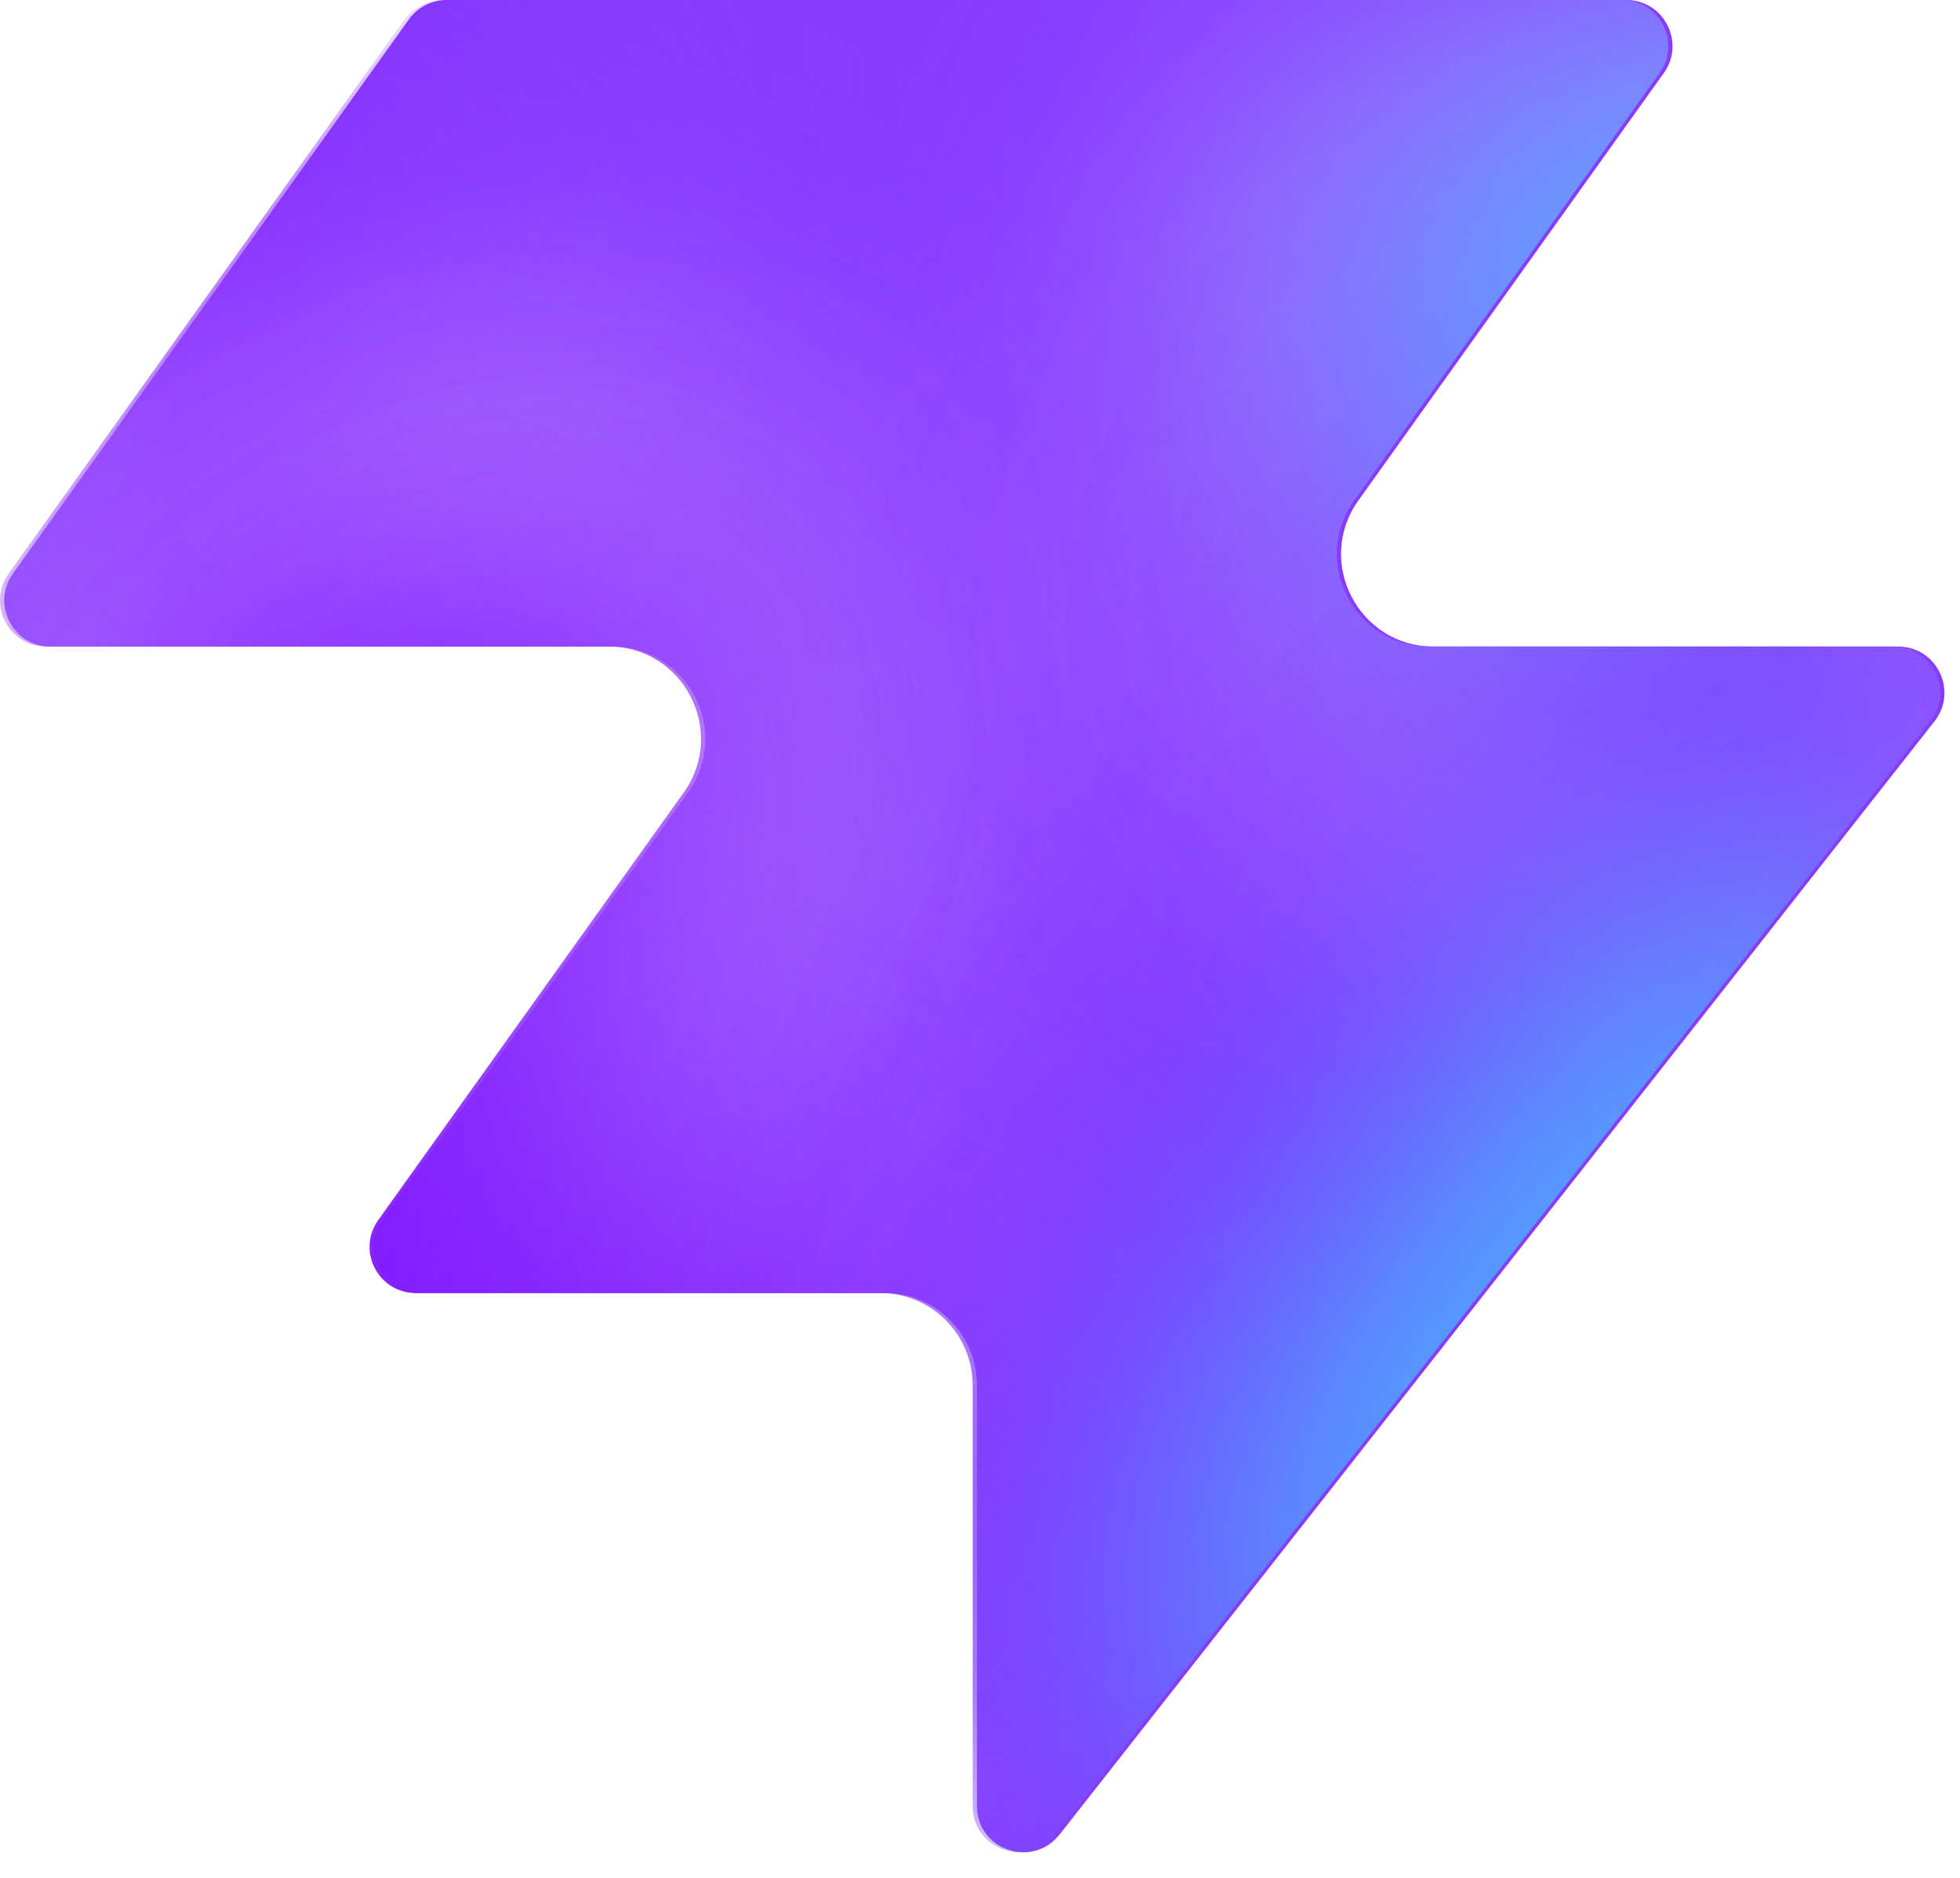
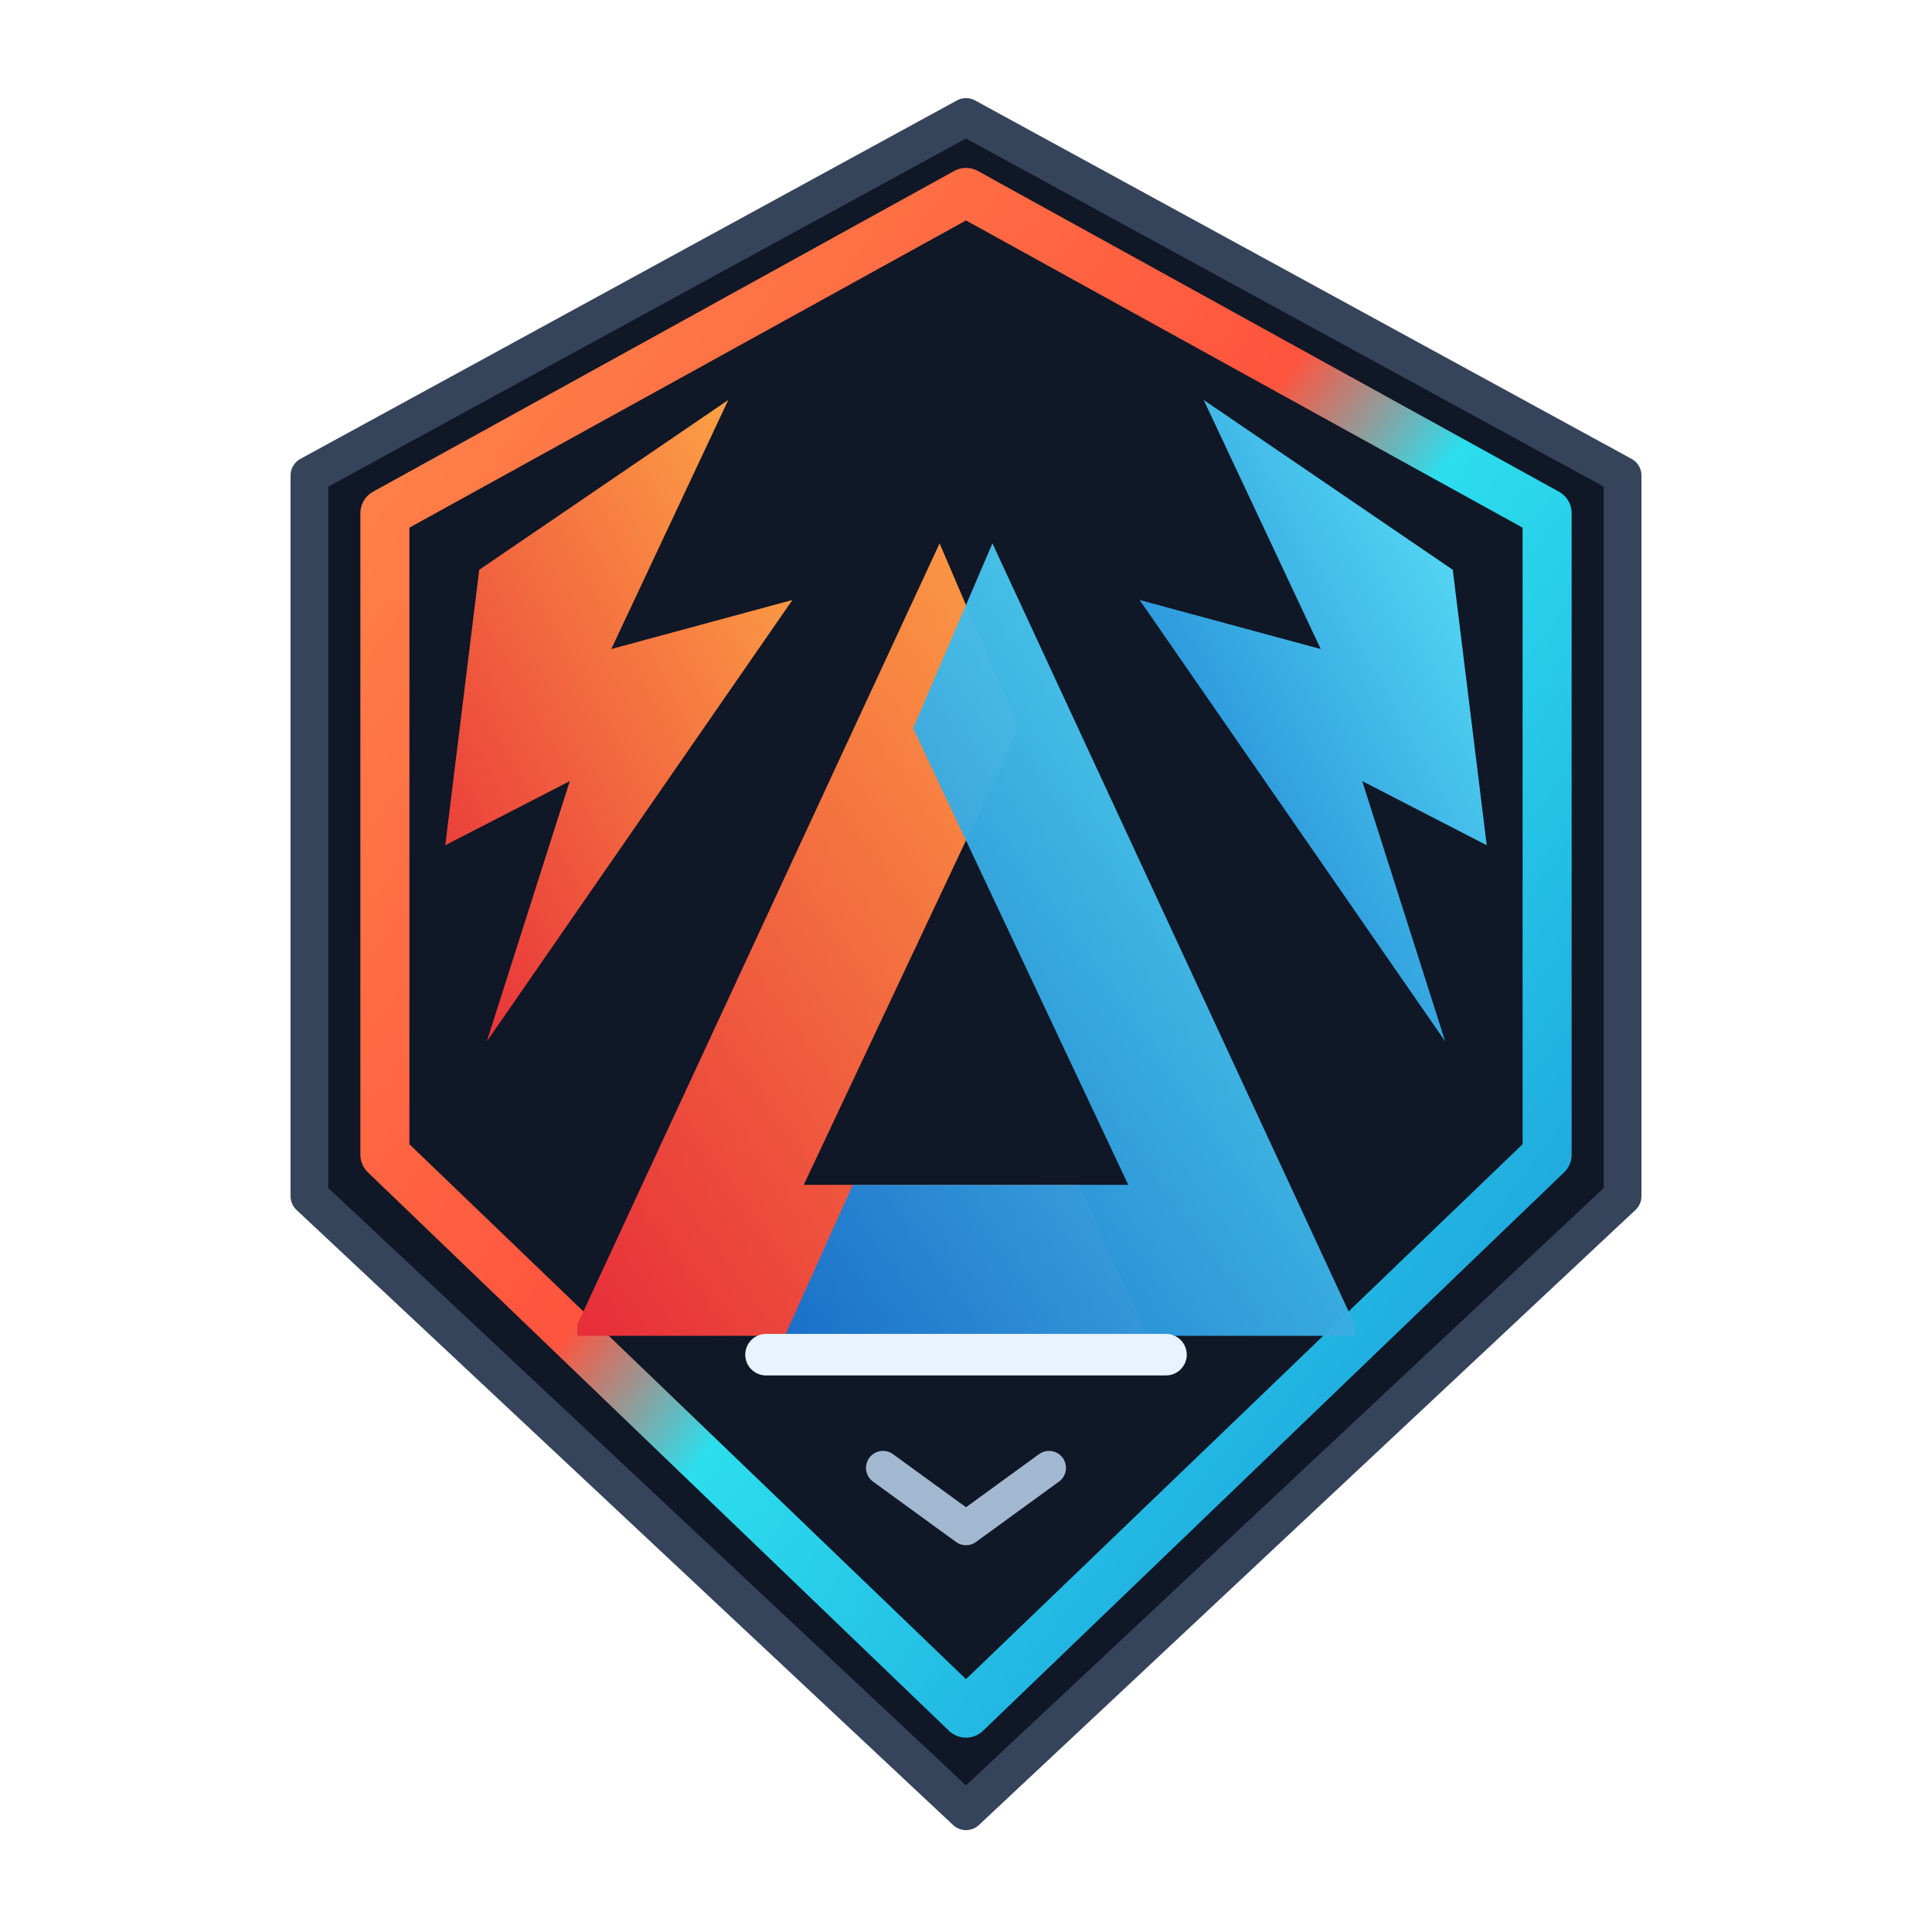
- <svg xmlns="http://www.w3.org/2000/svg" width="48" height="46" fill="none" viewBox="0 0 48 46">
-   <path fill="#863bff" d="M25.946 44.938c-.664.845-2.021.375-2.021-.698V33.937a2.26 2.26 0 0 0-2.262-2.262H10.287c-.92 0-1.456-1.04-.92-1.788l7.48-10.471c1.07-1.497 0-3.578-1.842-3.578H1.237c-.92 0-1.456-1.04-.92-1.788L10.013.474c.214-.297.556-.474.92-.474h28.894c.92 0 1.456 1.04.92 1.788l-7.48 10.471c-1.07 1.498 0 3.579 1.842 3.579h11.377c.943 0 1.473 1.088.89 1.83L25.947 44.94z" style="fill:#863bff;fill:color(display-p3 .525 .23 1);fill-opacity:1" />
-   <mask id="a" width="48" height="46" x="0" y="0" maskUnits="userSpaceOnUse" style="mask-type:alpha">
-     <path fill="#000" d="M25.842 44.938c-.664.844-2.021.375-2.021-.698V33.937a2.26 2.26 0 0 0-2.262-2.262H10.183c-.92 0-1.456-1.04-.92-1.788l7.48-10.471c1.07-1.498 0-3.579-1.842-3.579H1.133c-.92 0-1.456-1.04-.92-1.787L9.91.473c.214-.297.556-.474.92-.474h28.894c.92 0 1.456 1.04.92 1.788l-7.48 10.471c-1.07 1.498 0 3.578 1.842 3.578h11.377c.943 0 1.473 1.088.89 1.832L25.843 44.94z" style="fill:#000;fill-opacity:1" />
-   </mask>
-   <g mask="url(#a)">
-     <g filter="url(#b)">
-       <ellipse cx="5.508" cy="14.704" fill="#ede6ff" rx="5.508" ry="14.704" style="fill:#ede6ff;fill:color(display-p3 .927 .903 1);fill-opacity:1" transform="matrix(.00324 1 1 -.00324 -4.47 31.516)" />
-     </g>
-     <g filter="url(#c)">
-       <ellipse cx="10.399" cy="29.851" fill="#ede6ff" rx="10.399" ry="29.851" style="fill:#ede6ff;fill:color(display-p3 .927 .903 1);fill-opacity:1" transform="matrix(.00324 1 1 -.00324 -39.328 7.883)" />
-     </g>
-     <g filter="url(#d)">
-       <ellipse cx="5.508" cy="30.487" fill="#7e14ff" rx="5.508" ry="30.487" style="fill:#7e14ff;fill:color(display-p3 .492 .077 1);fill-opacity:1" transform="rotate(89.814 -25.913 -14.639)scale(1 -1)" />
-     </g>
-     <g filter="url(#e)">
-       <ellipse cx="5.508" cy="30.599" fill="#7e14ff" rx="5.508" ry="30.599" style="fill:#7e14ff;fill:color(display-p3 .492 .077 1);fill-opacity:1" transform="rotate(89.814 -32.644 -3.334)scale(1 -1)" />
-     </g>
-     <g filter="url(#f)">
-       <ellipse cx="5.508" cy="30.599" fill="#7e14ff" rx="5.508" ry="30.599" style="fill:#7e14ff;fill:color(display-p3 .492 .077 1);fill-opacity:1" transform="matrix(.00324 1 1 -.00324 -34.34 30.47)" />
-     </g>
-     <g filter="url(#g)">
-       <ellipse cx="14.072" cy="22.078" fill="#ede6ff" rx="14.072" ry="22.078" style="fill:#ede6ff;fill:color(display-p3 .927 .903 1);fill-opacity:1" transform="rotate(93.35 24.506 48.493)scale(-1 1)" />
-     </g>
-     <g filter="url(#h)">
-       <ellipse cx="3.47" cy="21.501" fill="#7e14ff" rx="3.47" ry="21.501" style="fill:#7e14ff;fill:color(display-p3 .492 .077 1);fill-opacity:1" transform="rotate(89.009 28.708 47.59)scale(-1 1)" />
-     </g>
-     <g filter="url(#i)">
-       <ellipse cx="3.47" cy="21.501" fill="#7e14ff" rx="3.47" ry="21.501" style="fill:#7e14ff;fill:color(display-p3 .492 .077 1);fill-opacity:1" transform="rotate(89.009 28.708 47.59)scale(-1 1)" />
-     </g>
-     <g filter="url(#j)">
-       <ellipse cx=".387" cy="8.972" fill="#7e14ff" rx="4.407" ry="29.108" style="fill:#7e14ff;fill:color(display-p3 .492 .077 1);fill-opacity:1" transform="rotate(39.51 .387 8.972)" />
-     </g>
-     <g filter="url(#k)">
-       <ellipse cx="47.523" cy="-6.092" fill="#7e14ff" rx="4.407" ry="29.108" style="fill:#7e14ff;fill:color(display-p3 .492 .077 1);fill-opacity:1" transform="rotate(37.892 47.523 -6.092)" />
-     </g>
-     <g filter="url(#l)">
-       <ellipse cx="41.412" cy="6.333" fill="#47bfff" rx="5.971" ry="9.665" style="fill:#47bfff;fill:color(display-p3 .28 .748 1);fill-opacity:1" transform="rotate(37.892 41.412 6.333)" />
-     </g>
-     <g filter="url(#m)">
-       <ellipse cx="-1.879" cy="38.332" fill="#7e14ff" rx="4.407" ry="29.108" style="fill:#7e14ff;fill:color(display-p3 .492 .077 1);fill-opacity:1" transform="rotate(37.892 -1.88 38.332)" />
-     </g>
-     <g filter="url(#n)">
-       <ellipse cx="-1.879" cy="38.332" fill="#7e14ff" rx="4.407" ry="29.108" style="fill:#7e14ff;fill:color(display-p3 .492 .077 1);fill-opacity:1" transform="rotate(37.892 -1.88 38.332)" />
-     </g>
-     <g filter="url(#o)">
-       <ellipse cx="35.651" cy="29.907" fill="#7e14ff" rx="4.407" ry="29.108" style="fill:#7e14ff;fill:color(display-p3 .492 .077 1);fill-opacity:1" transform="rotate(37.892 35.651 29.907)" />
-     </g>
-     <g filter="url(#p)">
-       <ellipse cx="38.418" cy="32.4" fill="#47bfff" rx="5.971" ry="15.297" style="fill:#47bfff;fill:color(display-p3 .28 .748 1);fill-opacity:1" transform="rotate(37.892 38.418 32.4)" />
-     </g>
-   </g>
+ <svg xmlns="http://www.w3.org/2000/svg" viewBox="0 0 512 512" role="img" aria-label="Battle Arena emblem">
  <defs>
-     <filter id="b" width="60.045" height="41.654" x="-19.77" y="16.149" color-interpolation-filters="sRGB" filterUnits="userSpaceOnUse">
-       <feFlood flood-opacity="0" result="BackgroundImageFix" />
-       <feBlend in="SourceGraphic" in2="BackgroundImageFix" result="shape" />
-       <feGaussianBlur result="effect1_foregroundBlur_2002_17158" stdDeviation="7.659" />
-     </filter>
-     <filter id="c" width="90.34" height="51.437" x="-54.613" y="-7.533" color-interpolation-filters="sRGB" filterUnits="userSpaceOnUse">
-       <feFlood flood-opacity="0" result="BackgroundImageFix" />
-       <feBlend in="SourceGraphic" in2="BackgroundImageFix" result="shape" />
-       <feGaussianBlur result="effect1_foregroundBlur_2002_17158" stdDeviation="7.659" />
-     </filter>
-     <filter id="d" width="79.355" height="29.4" x="-49.64" y="2.03" color-interpolation-filters="sRGB" filterUnits="userSpaceOnUse">
-       <feFlood flood-opacity="0" result="BackgroundImageFix" />
-       <feBlend in="SourceGraphic" in2="BackgroundImageFix" result="shape" />
-       <feGaussianBlur result="effect1_foregroundBlur_2002_17158" stdDeviation="4.596" />
-     </filter>
-     <filter id="e" width="79.579" height="29.4" x="-45.045" y="20.029" color-interpolation-filters="sRGB" filterUnits="userSpaceOnUse">
-       <feFlood flood-opacity="0" result="BackgroundImageFix" />
-       <feBlend in="SourceGraphic" in2="BackgroundImageFix" result="shape" />
-       <feGaussianBlur result="effect1_foregroundBlur_2002_17158" stdDeviation="4.596" />
-     </filter>
-     <filter id="f" width="79.579" height="29.4" x="-43.513" y="21.178" color-interpolation-filters="sRGB" filterUnits="userSpaceOnUse">
-       <feFlood flood-opacity="0" result="BackgroundImageFix" />
-       <feBlend in="SourceGraphic" in2="BackgroundImageFix" result="shape" />
-       <feGaussianBlur result="effect1_foregroundBlur_2002_17158" stdDeviation="4.596" />
-     </filter>
-     <filter id="g" width="74.749" height="58.852" x="15.756" y="-17.901" color-interpolation-filters="sRGB" filterUnits="userSpaceOnUse">
-       <feFlood flood-opacity="0" result="BackgroundImageFix" />
-       <feBlend in="SourceGraphic" in2="BackgroundImageFix" result="shape" />
-       <feGaussianBlur result="effect1_foregroundBlur_2002_17158" stdDeviation="7.659" />
-     </filter>
-     <filter id="h" width="61.377" height="25.362" x="23.548" y="2.284" color-interpolation-filters="sRGB" filterUnits="userSpaceOnUse">
-       <feFlood flood-opacity="0" result="BackgroundImageFix" />
-       <feBlend in="SourceGraphic" in2="BackgroundImageFix" result="shape" />
-       <feGaussianBlur result="effect1_foregroundBlur_2002_17158" stdDeviation="4.596" />
-     </filter>
-     <filter id="i" width="61.377" height="25.362" x="23.548" y="2.284" color-interpolation-filters="sRGB" filterUnits="userSpaceOnUse">
-       <feFlood flood-opacity="0" result="BackgroundImageFix" />
-       <feBlend in="SourceGraphic" in2="BackgroundImageFix" result="shape" />
-       <feGaussianBlur result="effect1_foregroundBlur_2002_17158" stdDeviation="4.596" />
-     </filter>
-     <filter id="j" width="56.045" height="63.649" x="-27.636" y="-22.853" color-interpolation-filters="sRGB" filterUnits="userSpaceOnUse">
-       <feFlood flood-opacity="0" result="BackgroundImageFix" />
-       <feBlend in="SourceGraphic" in2="BackgroundImageFix" result="shape" />
-       <feGaussianBlur result="effect1_foregroundBlur_2002_17158" stdDeviation="4.596" />
-     </filter>
-     <filter id="k" width="54.814" height="64.646" x="20.116" y="-38.415" color-interpolation-filters="sRGB" filterUnits="userSpaceOnUse">
-       <feFlood flood-opacity="0" result="BackgroundImageFix" />
-       <feBlend in="SourceGraphic" in2="BackgroundImageFix" result="shape" />
-       <feGaussianBlur result="effect1_foregroundBlur_2002_17158" stdDeviation="4.596" />
-     </filter>
-     <filter id="l" width="33.541" height="35.313" x="24.641" y="-11.323" color-interpolation-filters="sRGB" filterUnits="userSpaceOnUse">
-       <feFlood flood-opacity="0" result="BackgroundImageFix" />
-       <feBlend in="SourceGraphic" in2="BackgroundImageFix" result="shape" />
-       <feGaussianBlur result="effect1_foregroundBlur_2002_17158" stdDeviation="4.596" />
-     </filter>
-     <filter id="m" width="54.814" height="64.646" x="-29.286" y="6.009" color-interpolation-filters="sRGB" filterUnits="userSpaceOnUse">
-       <feFlood flood-opacity="0" result="BackgroundImageFix" />
-       <feBlend in="SourceGraphic" in2="BackgroundImageFix" result="shape" />
-       <feGaussianBlur result="effect1_foregroundBlur_2002_17158" stdDeviation="4.596" />
-     </filter>
-     <filter id="n" width="54.814" height="64.646" x="-29.286" y="6.009" color-interpolation-filters="sRGB" filterUnits="userSpaceOnUse">
-       <feFlood flood-opacity="0" result="BackgroundImageFix" />
-       <feBlend in="SourceGraphic" in2="BackgroundImageFix" result="shape" />
-       <feGaussianBlur result="effect1_foregroundBlur_2002_17158" stdDeviation="4.596" />
-     </filter>
-     <filter id="o" width="54.814" height="64.646" x="8.244" y="-2.416" color-interpolation-filters="sRGB" filterUnits="userSpaceOnUse">
-       <feFlood flood-opacity="0" result="BackgroundImageFix" />
-       <feBlend in="SourceGraphic" in2="BackgroundImageFix" result="shape" />
-       <feGaussianBlur result="effect1_foregroundBlur_2002_17158" stdDeviation="4.596" />
-     </filter>
-     <filter id="p" width="39.409" height="43.623" x="18.713" y="10.588" color-interpolation-filters="sRGB" filterUnits="userSpaceOnUse">
-       <feFlood flood-opacity="0" result="BackgroundImageFix" />
-       <feBlend in="SourceGraphic" in2="BackgroundImageFix" result="shape" />
-       <feGaussianBlur result="effect1_foregroundBlur_2002_17158" stdDeviation="4.596" />
-     </filter>
+     <linearGradient id="rim" x1="0" y1="0" x2="1" y2="1">
+       <stop stop-color="#FF8B4B" />
+       <stop offset=".45" stop-color="#FF543E" />
+       <stop offset=".55" stop-color="#2CDEEE" />
+       <stop offset="1" stop-color="#188DD6" />
+     </linearGradient>
+     <linearGradient id="ember" x1="0" y1="1" x2="1" y2="0">
+       <stop stop-color="#E72D39" />
+       <stop offset="1" stop-color="#FFAC46" />
+     </linearGradient>
+     <linearGradient id="ice" x1="0" y1="1" x2="1" y2="0">
+       <stop stop-color="#1571CD" />
+       <stop offset="1" stop-color="#5FEAFA" />
+     </linearGradient>
  </defs>
+   <path d="M256 31 430 126 430 317 256 480 82 317 82 126Z" fill="#101726" stroke="#35435B" stroke-width="10" stroke-linejoin="round" />
+   <path d="M256 51 410 136 410 306 256 454 102 306 102 136Z" fill="none" stroke="url(#rim)" stroke-width="13" stroke-linejoin="round" />
+   <path d="M127 151 193 106 162 172 210 159 129 276 151 207 118 224Z" fill="url(#ember)" />
+   <path d="M385 151 319 106 350 172 302 159 383 276 361 207 394 224Z" fill="url(#ice)" />
+   <path d="M153 351 249 144 270 193 213 314 286 314 304 354 153 354Z" fill="url(#ember)" />
+   <path d="M359 351 263 144 242 193 299 314 226 314 208 354 359 354Z" fill="url(#ice)" opacity=".97" />
+   <path d="M256 224 281 278 231 278Z" fill="#101726" />
+   <path d="M203 359H309" stroke="#E9F3FF" stroke-width="11" stroke-linecap="round" />
+   <path d="M234 389 256 405 278 389" fill="none" stroke="#A2B8D1" stroke-width="9" stroke-linecap="round" stroke-linejoin="round" />
</svg>
